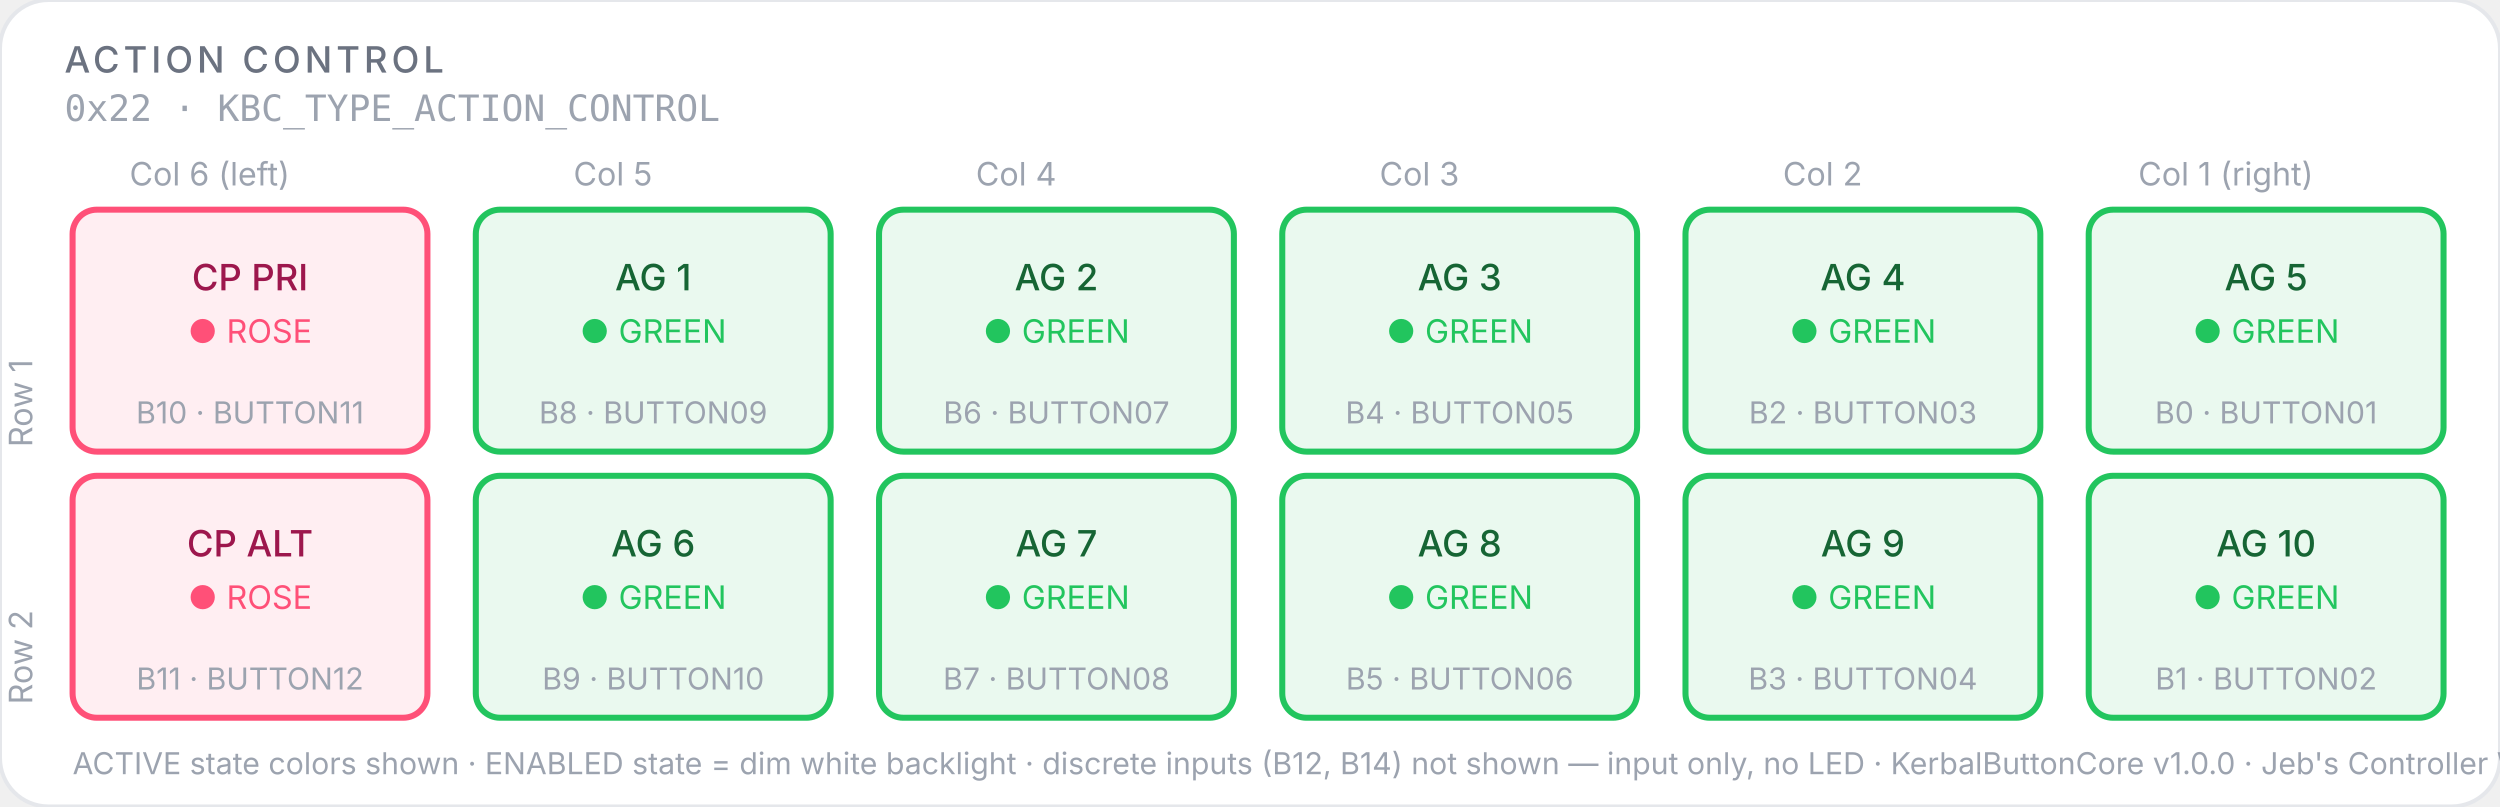
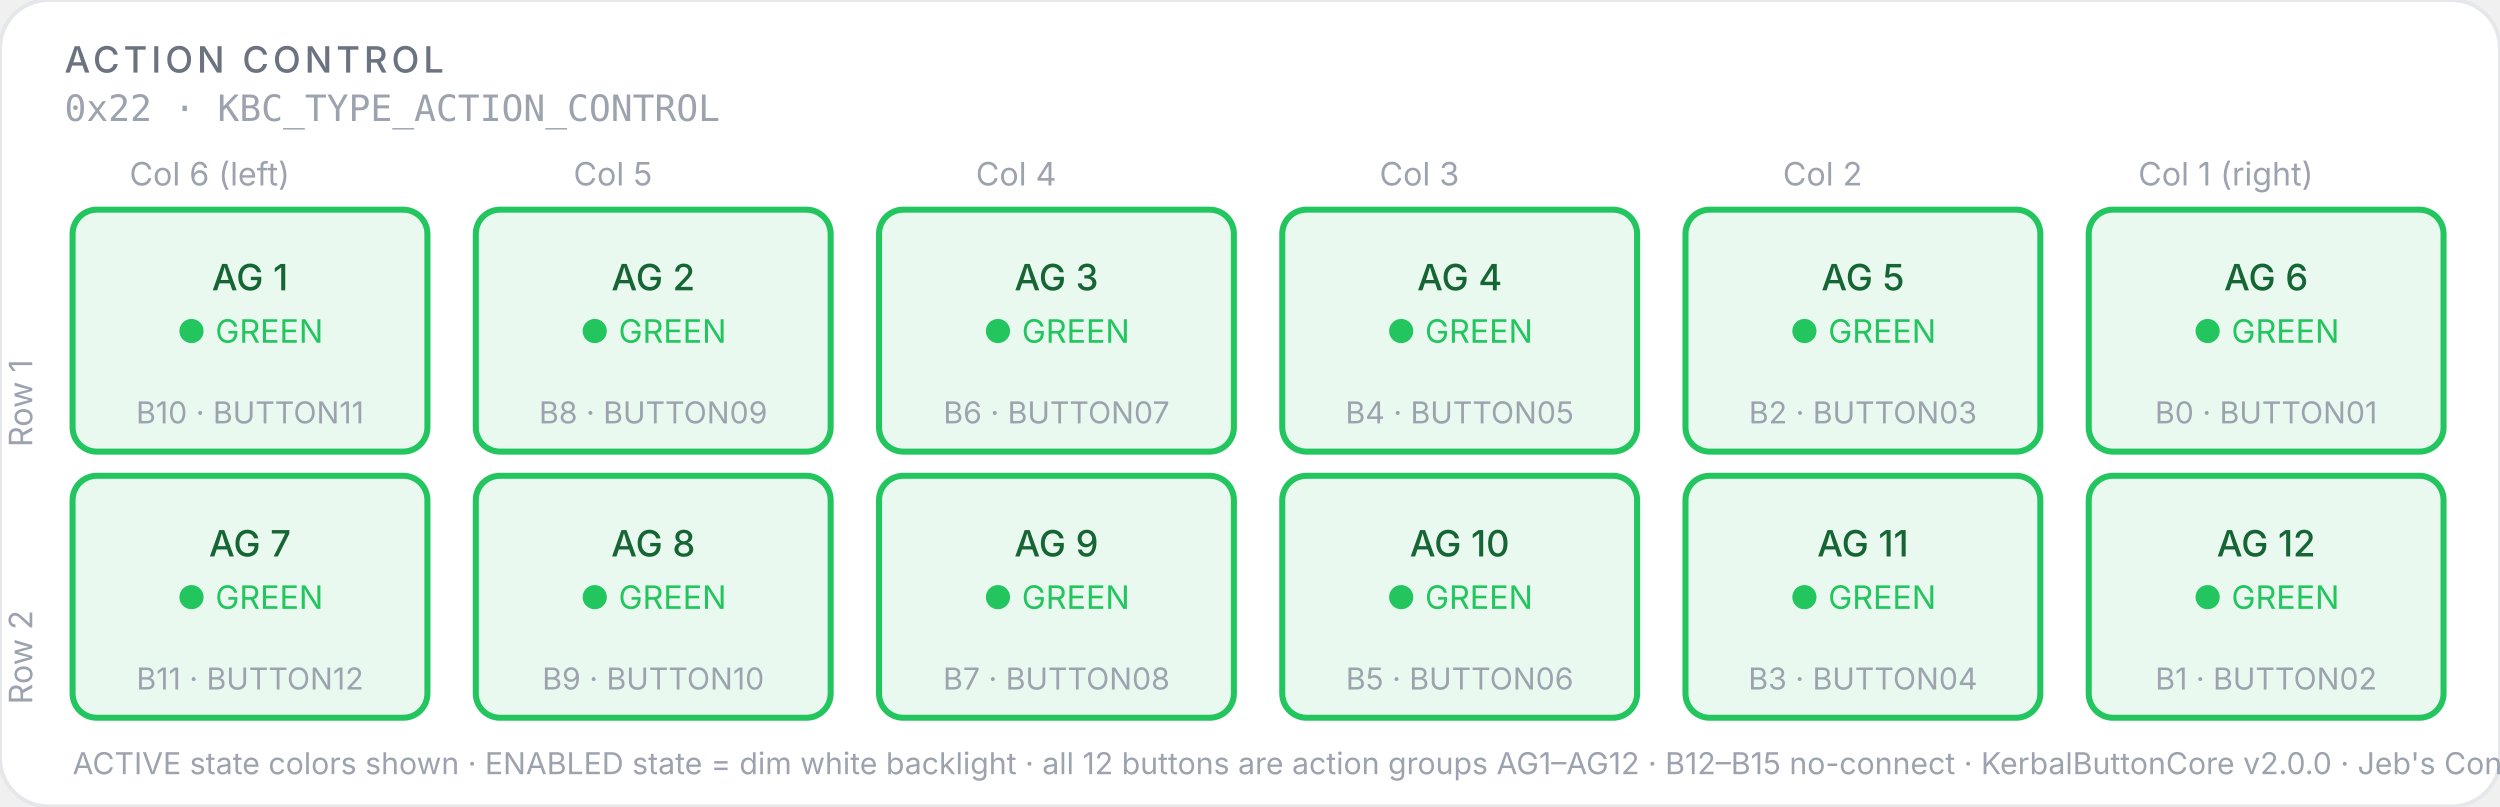
<svg xmlns="http://www.w3.org/2000/svg" viewBox="0 0 620 200" font-family="-apple-system, BlinkMacSystemFont, 'Segoe UI', sans-serif">
  <rect width="620" height="200" rx="12" fill="#ffffff" stroke="#e5e7eb" stroke-width="1" />
  <text x="16" y="18" font-size="9" fill="#6b7280" font-weight="500" letter-spacing="1">ACTION CONTROL</text>
  <text x="16" y="30" font-size="9" fill="#9ca3af" font-family="monospace">0x22 · KBC_TYPE_ACTION_CONTROL</text>
  <text x="52" y="46" font-size="8" fill="#9ca3af" text-anchor="middle">Col 6 (left)</text>
  <text x="152" y="46" font-size="8" fill="#9ca3af" text-anchor="middle">Col 5</text>
  <text x="252" y="46" font-size="8" fill="#9ca3af" text-anchor="middle">Col 4</text>
  <text x="352" y="46" font-size="8" fill="#9ca3af" text-anchor="middle">Col 3</text>
  <text x="452" y="46" font-size="8" fill="#9ca3af" text-anchor="middle">Col 2</text>
  <text x="552" y="46" font-size="8" fill="#9ca3af" text-anchor="middle">Col 1 (right)</text>
  <text x="8" y="100" font-size="8" fill="#9ca3af" text-anchor="middle" transform="rotate(-90,8,100)">Row 1</text>
  <text x="8" y="163" font-size="8" fill="#9ca3af" text-anchor="middle" transform="rotate(-90,8,163)">Row 2</text>
-   <rect x="18" y="52" width="88" height="60" rx="6" fill="#ff507818" stroke="#ff5078" stroke-width="1.5" />
-   <text x="62" y="72" font-size="9" font-weight="500" fill="#9d174d" text-anchor="middle">CP PRI</text>
-   <text x="62" y="85" font-size="8" fill="#ff5078" text-anchor="middle">● ROSE</text>
+   <rect x="18" y="52" width="88" height="60" rx="6" fill="#22c55e18" stroke="#22c55e" stroke-width="1.5" />
+   <text x="62" y="72" font-size="9" font-weight="500" fill="#166534" text-anchor="middle">AG 1</text>
+   <text x="62" y="85" font-size="8" fill="#22c55e" text-anchor="middle">● GREEN</text>
  <text x="62" y="105" font-size="7.5" fill="#9ca3af" text-anchor="middle">B10 · BUTTON11</text>
  <rect x="118" y="52" width="88" height="60" rx="6" fill="#22c55e18" stroke="#22c55e" stroke-width="1.5" />
-   <text x="162" y="72" font-size="9" font-weight="500" fill="#166534" text-anchor="middle">AG 1</text>
+   <text x="162" y="72" font-size="9" font-weight="500" fill="#166534" text-anchor="middle">AG 2</text>
  <text x="162" y="85" font-size="8" fill="#22c55e" text-anchor="middle">● GREEN</text>
  <text x="162" y="105" font-size="7.5" fill="#9ca3af" text-anchor="middle">B8 · BUTTON09</text>
  <rect x="218" y="52" width="88" height="60" rx="6" fill="#22c55e18" stroke="#22c55e" stroke-width="1.5" />
-   <text x="262" y="72" font-size="9" font-weight="500" fill="#166534" text-anchor="middle">AG 2</text>
+   <text x="262" y="72" font-size="9" font-weight="500" fill="#166534" text-anchor="middle">AG 3</text>
  <text x="262" y="85" font-size="8" fill="#22c55e" text-anchor="middle">● GREEN</text>
  <text x="262" y="105" font-size="7.5" fill="#9ca3af" text-anchor="middle">B6 · BUTTON07</text>
  <rect x="318" y="52" width="88" height="60" rx="6" fill="#22c55e18" stroke="#22c55e" stroke-width="1.5" />
-   <text x="362" y="72" font-size="9" font-weight="500" fill="#166534" text-anchor="middle">AG 3</text>
+   <text x="362" y="72" font-size="9" font-weight="500" fill="#166534" text-anchor="middle">AG 4</text>
  <text x="362" y="85" font-size="8" fill="#22c55e" text-anchor="middle">● GREEN</text>
  <text x="362" y="105" font-size="7.5" fill="#9ca3af" text-anchor="middle">B4 · BUTTON05</text>
  <rect x="418" y="52" width="88" height="60" rx="6" fill="#22c55e18" stroke="#22c55e" stroke-width="1.5" />
-   <text x="462" y="72" font-size="9" font-weight="500" fill="#166534" text-anchor="middle">AG 4</text>
+   <text x="462" y="72" font-size="9" font-weight="500" fill="#166534" text-anchor="middle">AG 5</text>
  <text x="462" y="85" font-size="8" fill="#22c55e" text-anchor="middle">● GREEN</text>
  <text x="462" y="105" font-size="7.5" fill="#9ca3af" text-anchor="middle">B2 · BUTTON03</text>
  <rect x="518" y="52" width="88" height="60" rx="6" fill="#22c55e18" stroke="#22c55e" stroke-width="1.5" />
-   <text x="562" y="72" font-size="9" font-weight="500" fill="#166534" text-anchor="middle">AG 5</text>
+   <text x="562" y="72" font-size="9" font-weight="500" fill="#166534" text-anchor="middle">AG 6</text>
  <text x="562" y="85" font-size="8" fill="#22c55e" text-anchor="middle">● GREEN</text>
  <text x="562" y="105" font-size="7.5" fill="#9ca3af" text-anchor="middle">B0 · BUTTON01</text>
-   <rect x="18" y="118" width="88" height="60" rx="6" fill="#ff507818" stroke="#ff5078" stroke-width="1.5" />
-   <text x="62" y="138" font-size="9" font-weight="500" fill="#9d174d" text-anchor="middle">CP ALT</text>
-   <text x="62" y="151" font-size="8" fill="#ff5078" text-anchor="middle">● ROSE</text>
+   <rect x="18" y="118" width="88" height="60" rx="6" fill="#22c55e18" stroke="#22c55e" stroke-width="1.5" />
+   <text x="62" y="138" font-size="9" font-weight="500" fill="#166534" text-anchor="middle">AG 7</text>
+   <text x="62" y="151" font-size="8" fill="#22c55e" text-anchor="middle">● GREEN</text>
  <text x="62" y="171" font-size="7.5" fill="#9ca3af" text-anchor="middle">B11 · BUTTON12</text>
  <rect x="118" y="118" width="88" height="60" rx="6" fill="#22c55e18" stroke="#22c55e" stroke-width="1.5" />
-   <text x="162" y="138" font-size="9" font-weight="500" fill="#166534" text-anchor="middle">AG 6</text>
+   <text x="162" y="138" font-size="9" font-weight="500" fill="#166534" text-anchor="middle">AG 8</text>
  <text x="162" y="151" font-size="8" fill="#22c55e" text-anchor="middle">● GREEN</text>
  <text x="162" y="171" font-size="7.5" fill="#9ca3af" text-anchor="middle">B9 · BUTTON10</text>
  <rect x="218" y="118" width="88" height="60" rx="6" fill="#22c55e18" stroke="#22c55e" stroke-width="1.5" />
-   <text x="262" y="138" font-size="9" font-weight="500" fill="#166534" text-anchor="middle">AG 7</text>
+   <text x="262" y="138" font-size="9" font-weight="500" fill="#166534" text-anchor="middle">AG 9</text>
  <text x="262" y="151" font-size="8" fill="#22c55e" text-anchor="middle">● GREEN</text>
  <text x="262" y="171" font-size="7.5" fill="#9ca3af" text-anchor="middle">B7 · BUTTON08</text>
  <rect x="318" y="118" width="88" height="60" rx="6" fill="#22c55e18" stroke="#22c55e" stroke-width="1.5" />
-   <text x="362" y="138" font-size="9" font-weight="500" fill="#166534" text-anchor="middle">AG 8</text>
+   <text x="362" y="138" font-size="9" font-weight="500" fill="#166534" text-anchor="middle">AG 10</text>
  <text x="362" y="151" font-size="8" fill="#22c55e" text-anchor="middle">● GREEN</text>
  <text x="362" y="171" font-size="7.5" fill="#9ca3af" text-anchor="middle">B5 · BUTTON06</text>
  <rect x="418" y="118" width="88" height="60" rx="6" fill="#22c55e18" stroke="#22c55e" stroke-width="1.5" />
-   <text x="462" y="138" font-size="9" font-weight="500" fill="#166534" text-anchor="middle">AG 9</text>
+   <text x="462" y="138" font-size="9" font-weight="500" fill="#166534" text-anchor="middle">AG 11</text>
  <text x="462" y="151" font-size="8" fill="#22c55e" text-anchor="middle">● GREEN</text>
  <text x="462" y="171" font-size="7.5" fill="#9ca3af" text-anchor="middle">B3 · BUTTON04</text>
  <rect x="518" y="118" width="88" height="60" rx="6" fill="#22c55e18" stroke="#22c55e" stroke-width="1.5" />
-   <text x="562" y="138" font-size="9" font-weight="500" fill="#166534" text-anchor="middle">AG 10</text>
+   <text x="562" y="138" font-size="9" font-weight="500" fill="#166534" text-anchor="middle">AG 12</text>
  <text x="562" y="151" font-size="8" fill="#22c55e" text-anchor="middle">● GREEN</text>
  <text x="562" y="171" font-size="7.5" fill="#9ca3af" text-anchor="middle">B1 · BUTTON02</text>
-   <text x="18" y="192" font-size="7.5" fill="#9ca3af">ACTIVE state colors shown · ENABLED state = dim white backlight · discrete inputs (B12, B14) not shown — input only, no LED · KerbalButtonCore v1.0.0 · Jeb's Controller Works</text>
+   <text x="18" y="192" font-size="7.5" fill="#9ca3af">ACTIVE state colors shown · ENABLED state = dim white backlight · all 12 buttons are action groups AG1–AG12 · B12–B15 no-connect · KerbalButtonCore v2.0.0 · Jeb's Controller Works</text>
</svg>
